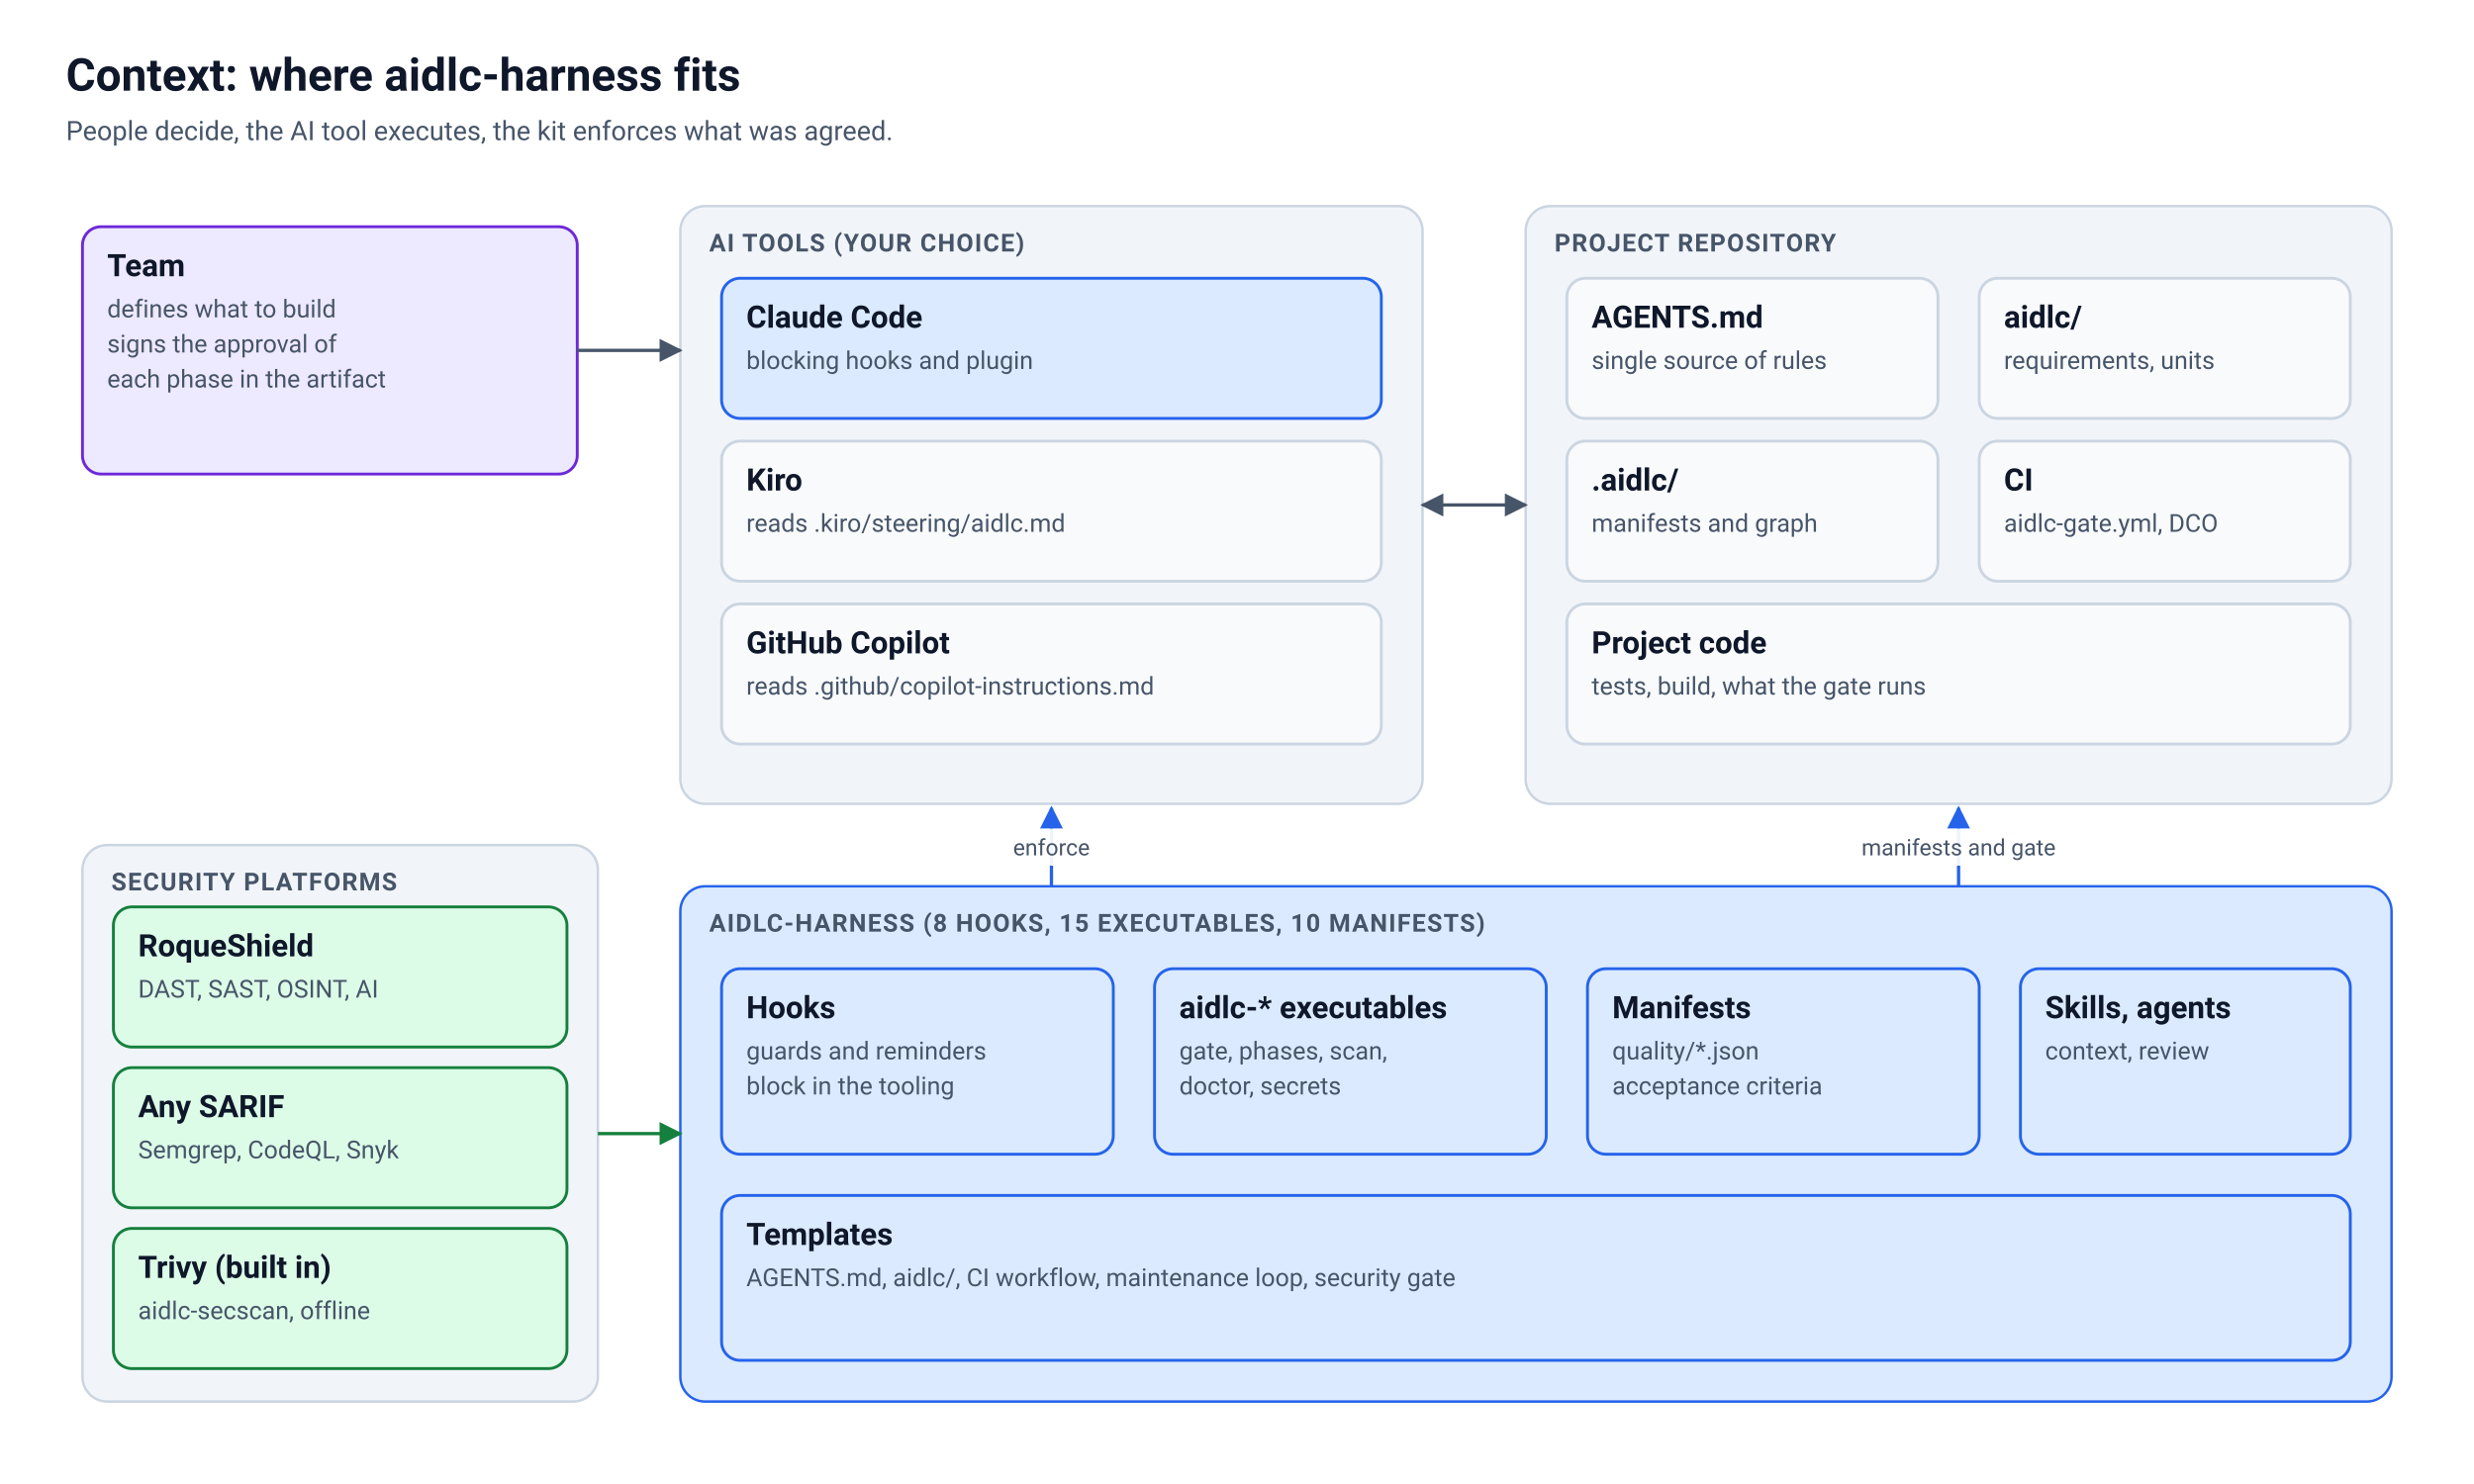
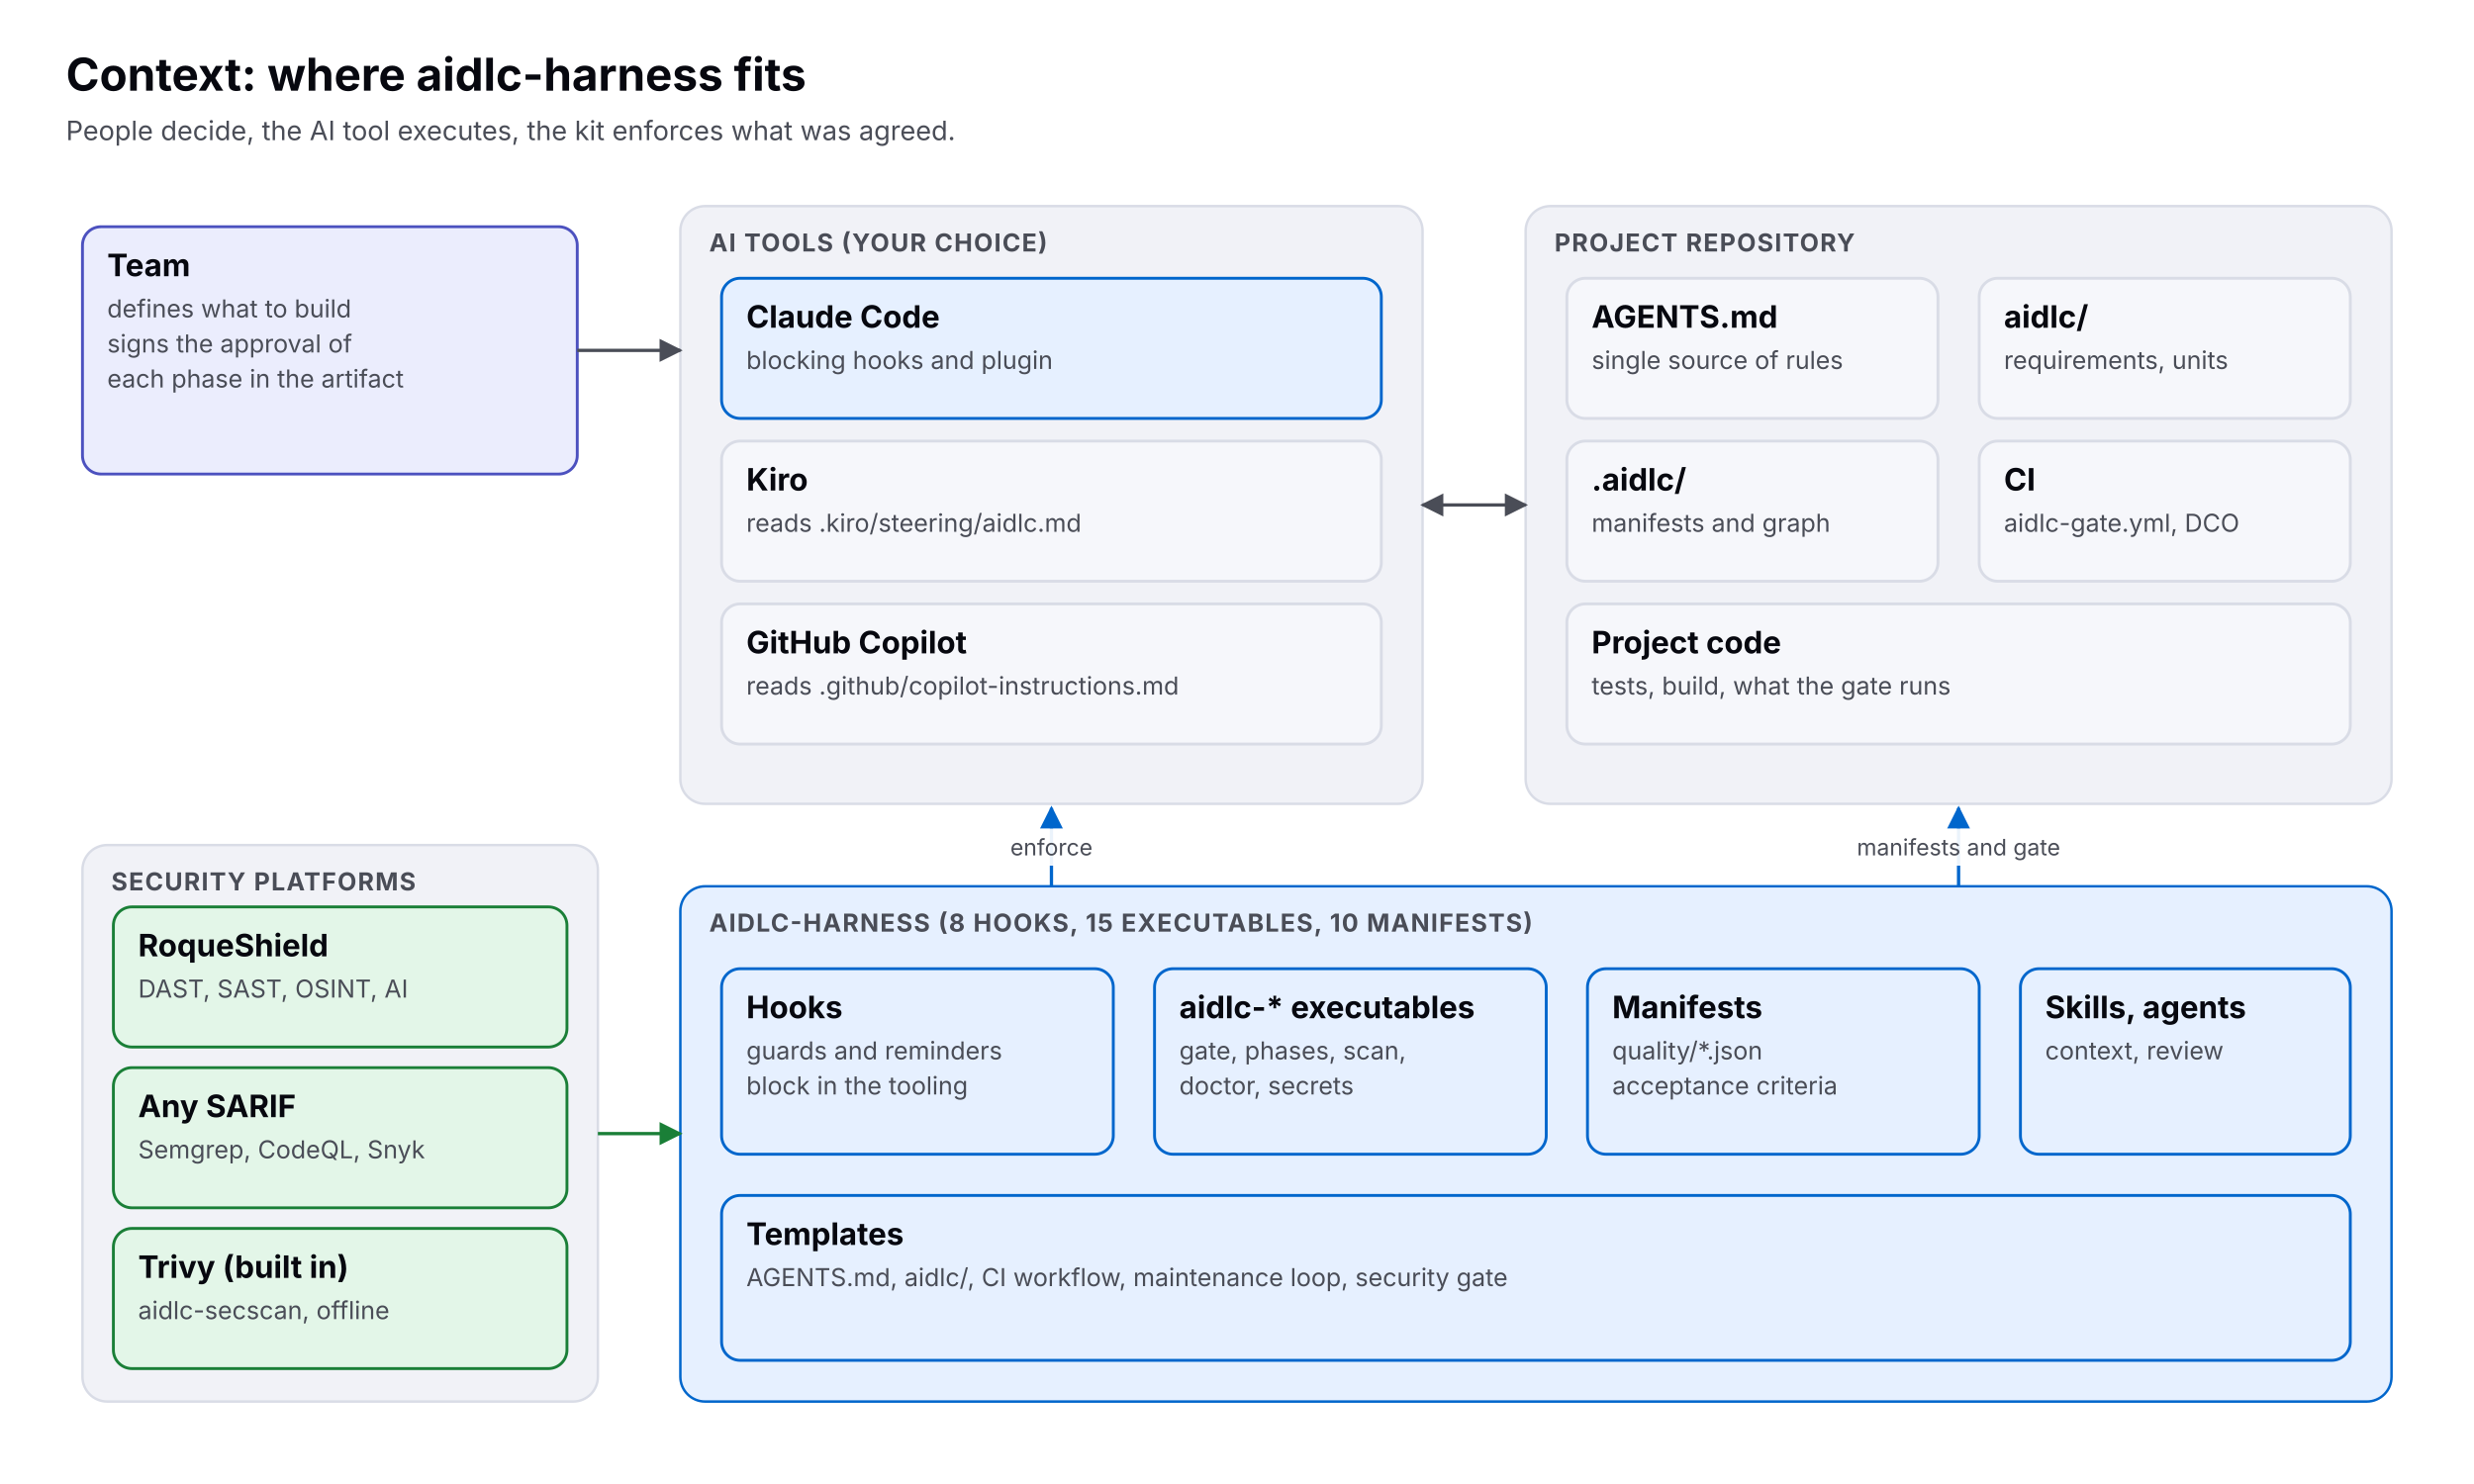
- <svg xmlns="http://www.w3.org/2000/svg" viewBox="0 0 1200 720" width="1200" height="720" font-family="system-ui, -apple-system, 'Segoe UI', Roboto, 'Helvetica Neue', Arial, sans-serif" role="img" aria-label="System context">
+ <svg xmlns="http://www.w3.org/2000/svg" viewBox="0 0 1200 720" width="1200" height="720" font-family="Inter, 'Segoe UI', system-ui, -apple-system, Roboto, 'Helvetica Neue', Arial, sans-serif" role="img" aria-label="System context">
  <rect width="1200" height="720" fill="#ffffff" />
  <defs>
    <marker id="ponta-verde" viewBox="0 0 10 10" refX="9" refY="5" markerWidth="7" markerHeight="7" orient="auto-start-reverse">
-       <path d="M0 0L10 5L0 10z" fill="#15803d" />
+       <path d="M0 0L10 5L0 10z" fill="#1a7f37" />
    </marker>
  </defs>
  <defs>
    <marker id="ponta-destaque" viewBox="0 0 10 10" refX="9" refY="5" markerWidth="7" markerHeight="7" orient="auto-start-reverse">
-       <path d="M0 0L10 5L0 10z" fill="#2563eb" />
+       <path d="M0 0L10 5L0 10z" fill="#0066cc" />
    </marker>
  </defs>
  <defs>
    <marker id="ponta-suave" viewBox="0 0 10 10" refX="9" refY="5" markerWidth="7" markerHeight="7" orient="auto-start-reverse">
-       <path d="M0 0L10 5L0 10z" fill="#475569" />
+       <path d="M0 0L10 5L0 10z" fill="#4a4d57" />
    </marker>
  </defs>
-   <text x="32" y="44" font-size="22" font-weight="700" fill="#0f172a">Context: where aidlc-harness fits</text>
-   <text x="32" y="68" font-size="13" fill="#475569">People decide, the AI tool executes, the kit enforces what was agreed.</text>
+   <text x="32" y="44" font-size="22" font-weight="700" fill="#07080f">Context: where aidlc-harness fits</text>
+   <text x="32" y="68" font-size="13" fill="#4a4d57">People decide, the AI tool executes, the kit enforces what was agreed.</text>
  <g>
-     <rect x="40" y="110" width="240" height="120" rx="9" fill="#ede9fe" stroke="#6d28d9" stroke-width="1.4" />
-     <text x="52" y="134" font-size="15" font-weight="700" fill="#0f172a">Team</text>
-     <text x="52" y="154" font-size="12" fill="#475569">defines what to build</text>
-     <text x="52" y="171" font-size="12" fill="#475569">signs the approval of</text>
-     <text x="52" y="188" font-size="12" fill="#475569">each phase in the artifact</text>
+     <rect x="40" y="110" width="240" height="120" rx="9" fill="#ebedfd" stroke="#4c51bf" stroke-width="1.4" />
+     <text x="52" y="134" font-size="15" font-weight="700" fill="#07080f">Team</text>
+     <text x="52" y="154" font-size="12" fill="#4a4d57">defines what to build</text>
+     <text x="52" y="171" font-size="12" fill="#4a4d57">signs the approval of</text>
+     <text x="52" y="188" font-size="12" fill="#4a4d57">each phase in the artifact</text>
  </g>
-   <rect x="330" y="100" width="360" height="290" rx="12" fill="#f1f5f9" stroke="#cbd5e1" stroke-width="1.2" />
-   <text x="344" y="122" font-size="12" font-weight="700" letter-spacing="0.6" fill="#475569">AI TOOLS (YOUR CHOICE)</text>
+   <rect x="330" y="100" width="360" height="290" rx="12" fill="#f1f2f7" stroke="#d9dce6" stroke-width="1.2" />
+   <text x="344" y="122" font-size="12" font-weight="700" letter-spacing="0.6" fill="#4a4d57">AI TOOLS (YOUR CHOICE)</text>
  <g>
-     <rect x="350" y="135" width="320" height="68" rx="9" fill="#dbeafe" stroke="#2563eb" stroke-width="1.4" />
-     <text x="362" y="159" font-size="15" font-weight="700" fill="#0f172a">Claude Code</text>
-     <text x="362" y="179" font-size="12" fill="#475569">blocking hooks and plugin</text>
+     <rect x="350" y="135" width="320" height="68" rx="9" fill="#e6f0ff" stroke="#0066cc" stroke-width="1.4" />
+     <text x="362" y="159" font-size="15" font-weight="700" fill="#07080f">Claude Code</text>
+     <text x="362" y="179" font-size="12" fill="#4a4d57">blocking hooks and plugin</text>
  </g>
  <g>
-     <rect x="350" y="214" width="320" height="68" rx="9" fill="#f8fafc" stroke="#cbd5e1" stroke-width="1.4" />
-     <text x="362" y="238" font-size="15" font-weight="700" fill="#0f172a">Kiro</text>
-     <text x="362" y="258" font-size="12" fill="#475569">reads .kiro/steering/aidlc.md</text>
+     <rect x="350" y="214" width="320" height="68" rx="9" fill="#f6f7fb" stroke="#d9dce6" stroke-width="1.4" />
+     <text x="362" y="238" font-size="15" font-weight="700" fill="#07080f">Kiro</text>
+     <text x="362" y="258" font-size="12" fill="#4a4d57">reads .kiro/steering/aidlc.md</text>
  </g>
  <g>
-     <rect x="350" y="293" width="320" height="68" rx="9" fill="#f8fafc" stroke="#cbd5e1" stroke-width="1.4" />
-     <text x="362" y="317" font-size="15" font-weight="700" fill="#0f172a">GitHub Copilot</text>
-     <text x="362" y="337" font-size="12" fill="#475569">reads .github/copilot-instructions.md</text>
+     <rect x="350" y="293" width="320" height="68" rx="9" fill="#f6f7fb" stroke="#d9dce6" stroke-width="1.4" />
+     <text x="362" y="317" font-size="15" font-weight="700" fill="#07080f">GitHub Copilot</text>
+     <text x="362" y="337" font-size="12" fill="#4a4d57">reads .github/copilot-instructions.md</text>
  </g>
-   <rect x="740" y="100" width="420" height="290" rx="12" fill="#f1f5f9" stroke="#cbd5e1" stroke-width="1.2" />
-   <text x="754" y="122" font-size="12" font-weight="700" letter-spacing="0.6" fill="#475569">PROJECT REPOSITORY</text>
+   <rect x="740" y="100" width="420" height="290" rx="12" fill="#f1f2f7" stroke="#d9dce6" stroke-width="1.2" />
+   <text x="754" y="122" font-size="12" font-weight="700" letter-spacing="0.6" fill="#4a4d57">PROJECT REPOSITORY</text>
  <g>
-     <rect x="760" y="135" width="180" height="68" rx="9" fill="#f8fafc" stroke="#cbd5e1" stroke-width="1.4" />
-     <text x="772" y="159" font-size="15" font-weight="700" fill="#0f172a">AGENTS.md</text>
-     <text x="772" y="179" font-size="12" fill="#475569">single source of rules</text>
+     <rect x="760" y="135" width="180" height="68" rx="9" fill="#f6f7fb" stroke="#d9dce6" stroke-width="1.4" />
+     <text x="772" y="159" font-size="15" font-weight="700" fill="#07080f">AGENTS.md</text>
+     <text x="772" y="179" font-size="12" fill="#4a4d57">single source of rules</text>
  </g>
  <g>
-     <rect x="960" y="135" width="180" height="68" rx="9" fill="#f8fafc" stroke="#cbd5e1" stroke-width="1.4" />
-     <text x="972" y="159" font-size="15" font-weight="700" fill="#0f172a">aidlc/</text>
-     <text x="972" y="179" font-size="12" fill="#475569">requirements, units</text>
+     <rect x="960" y="135" width="180" height="68" rx="9" fill="#f6f7fb" stroke="#d9dce6" stroke-width="1.4" />
+     <text x="972" y="159" font-size="15" font-weight="700" fill="#07080f">aidlc/</text>
+     <text x="972" y="179" font-size="12" fill="#4a4d57">requirements, units</text>
  </g>
  <g>
-     <rect x="760" y="214" width="180" height="68" rx="9" fill="#f8fafc" stroke="#cbd5e1" stroke-width="1.4" />
-     <text x="772" y="238" font-size="15" font-weight="700" fill="#0f172a">.aidlc/</text>
-     <text x="772" y="258" font-size="12" fill="#475569">manifests and graph</text>
+     <rect x="760" y="214" width="180" height="68" rx="9" fill="#f6f7fb" stroke="#d9dce6" stroke-width="1.4" />
+     <text x="772" y="238" font-size="15" font-weight="700" fill="#07080f">.aidlc/</text>
+     <text x="772" y="258" font-size="12" fill="#4a4d57">manifests and graph</text>
  </g>
  <g>
-     <rect x="960" y="214" width="180" height="68" rx="9" fill="#f8fafc" stroke="#cbd5e1" stroke-width="1.4" />
-     <text x="972" y="238" font-size="15" font-weight="700" fill="#0f172a">CI</text>
-     <text x="972" y="258" font-size="12" fill="#475569">aidlc-gate.yml, DCO</text>
+     <rect x="960" y="214" width="180" height="68" rx="9" fill="#f6f7fb" stroke="#d9dce6" stroke-width="1.4" />
+     <text x="972" y="238" font-size="15" font-weight="700" fill="#07080f">CI</text>
+     <text x="972" y="258" font-size="12" fill="#4a4d57">aidlc-gate.yml, DCO</text>
  </g>
  <g>
-     <rect x="760" y="293" width="380" height="68" rx="9" fill="#f8fafc" stroke="#cbd5e1" stroke-width="1.4" />
-     <text x="772" y="317" font-size="15" font-weight="700" fill="#0f172a">Project code</text>
-     <text x="772" y="337" font-size="12" fill="#475569">tests, build, what the gate runs</text>
+     <rect x="760" y="293" width="380" height="68" rx="9" fill="#f6f7fb" stroke="#d9dce6" stroke-width="1.4" />
+     <text x="772" y="317" font-size="15" font-weight="700" fill="#07080f">Project code</text>
+     <text x="772" y="337" font-size="12" fill="#4a4d57">tests, build, what the gate runs</text>
  </g>
-   <rect x="330" y="430" width="830" height="250" rx="12" fill="#dbeafe" stroke="#2563eb" stroke-width="1.2" />
-   <text x="344" y="452" font-size="12" font-weight="700" letter-spacing="0.6" fill="#475569">AIDLC-HARNESS (8 HOOKS, 15 EXECUTABLES, 10 MANIFESTS)</text>
+   <rect x="330" y="430" width="830" height="250" rx="12" fill="#e6f0ff" stroke="#0066cc" stroke-width="1.2" />
+   <text x="344" y="452" font-size="12" font-weight="700" letter-spacing="0.6" fill="#4a4d57">AIDLC-HARNESS (8 HOOKS, 15 EXECUTABLES, 10 MANIFESTS)</text>
  <g>
-     <rect x="350" y="470" width="190" height="90" rx="9" fill="#dbeafe" stroke="#2563eb" stroke-width="1.4" />
-     <text x="362" y="494" font-size="15" font-weight="700" fill="#0f172a">Hooks</text>
-     <text x="362" y="514" font-size="12" fill="#475569">guards and reminders</text>
-     <text x="362" y="531" font-size="12" fill="#475569">block in the tooling</text>
+     <rect x="350" y="470" width="190" height="90" rx="9" fill="#e6f0ff" stroke="#0066cc" stroke-width="1.4" />
+     <text x="362" y="494" font-size="15" font-weight="700" fill="#07080f">Hooks</text>
+     <text x="362" y="514" font-size="12" fill="#4a4d57">guards and reminders</text>
+     <text x="362" y="531" font-size="12" fill="#4a4d57">block in the tooling</text>
  </g>
  <g>
-     <rect x="560" y="470" width="190" height="90" rx="9" fill="#dbeafe" stroke="#2563eb" stroke-width="1.4" />
-     <text x="572" y="494" font-size="15" font-weight="700" fill="#0f172a">aidlc-* executables</text>
-     <text x="572" y="514" font-size="12" fill="#475569">gate, phases, scan,</text>
-     <text x="572" y="531" font-size="12" fill="#475569">doctor, secrets</text>
+     <rect x="560" y="470" width="190" height="90" rx="9" fill="#e6f0ff" stroke="#0066cc" stroke-width="1.4" />
+     <text x="572" y="494" font-size="15" font-weight="700" fill="#07080f">aidlc-* executables</text>
+     <text x="572" y="514" font-size="12" fill="#4a4d57">gate, phases, scan,</text>
+     <text x="572" y="531" font-size="12" fill="#4a4d57">doctor, secrets</text>
  </g>
  <g>
-     <rect x="770" y="470" width="190" height="90" rx="9" fill="#dbeafe" stroke="#2563eb" stroke-width="1.4" />
-     <text x="782" y="494" font-size="15" font-weight="700" fill="#0f172a">Manifests</text>
-     <text x="782" y="514" font-size="12" fill="#475569">quality/*.json</text>
-     <text x="782" y="531" font-size="12" fill="#475569">acceptance criteria</text>
+     <rect x="770" y="470" width="190" height="90" rx="9" fill="#e6f0ff" stroke="#0066cc" stroke-width="1.4" />
+     <text x="782" y="494" font-size="15" font-weight="700" fill="#07080f">Manifests</text>
+     <text x="782" y="514" font-size="12" fill="#4a4d57">quality/*.json</text>
+     <text x="782" y="531" font-size="12" fill="#4a4d57">acceptance criteria</text>
  </g>
  <g>
-     <rect x="980" y="470" width="160" height="90" rx="9" fill="#dbeafe" stroke="#2563eb" stroke-width="1.4" />
-     <text x="992" y="494" font-size="15" font-weight="700" fill="#0f172a">Skills, agents</text>
-     <text x="992" y="514" font-size="12" fill="#475569">context, review</text>
+     <rect x="980" y="470" width="160" height="90" rx="9" fill="#e6f0ff" stroke="#0066cc" stroke-width="1.4" />
+     <text x="992" y="494" font-size="15" font-weight="700" fill="#07080f">Skills, agents</text>
+     <text x="992" y="514" font-size="12" fill="#4a4d57">context, review</text>
  </g>
  <g>
-     <rect x="350" y="580" width="790" height="80" rx="9" fill="#dbeafe" stroke="#2563eb" stroke-width="1.4" />
-     <text x="362" y="604" font-size="15" font-weight="700" fill="#0f172a">Templates</text>
-     <text x="362" y="624" font-size="12" fill="#475569">AGENTS.md, aidlc/, CI workflow, maintenance loop, security gate</text>
+     <rect x="350" y="580" width="790" height="80" rx="9" fill="#e6f0ff" stroke="#0066cc" stroke-width="1.4" />
+     <text x="362" y="604" font-size="15" font-weight="700" fill="#07080f">Templates</text>
+     <text x="362" y="624" font-size="12" fill="#4a4d57">AGENTS.md, aidlc/, CI workflow, maintenance loop, security gate</text>
  </g>
-   <rect x="40" y="410" width="250" height="270" rx="12" fill="#f1f5f9" stroke="#cbd5e1" stroke-width="1.2" />
-   <text x="54" y="432" font-size="12" font-weight="700" letter-spacing="0.6" fill="#475569">SECURITY PLATFORMS</text>
+   <rect x="40" y="410" width="250" height="270" rx="12" fill="#f1f2f7" stroke="#d9dce6" stroke-width="1.2" />
+   <text x="54" y="432" font-size="12" font-weight="700" letter-spacing="0.6" fill="#4a4d57">SECURITY PLATFORMS</text>
  <g>
-     <rect x="55" y="440" width="220" height="68" rx="9" fill="#dcfce7" stroke="#15803d" stroke-width="1.4" />
-     <text x="67" y="464" font-size="15" font-weight="700" fill="#0f172a">RoqueShield</text>
-     <text x="67" y="484" font-size="12" fill="#475569">DAST, SAST, OSINT, AI</text>
+     <rect x="55" y="440" width="220" height="68" rx="9" fill="#e3f6e8" stroke="#1a7f37" stroke-width="1.4" />
+     <text x="67" y="464" font-size="15" font-weight="700" fill="#07080f">RoqueShield</text>
+     <text x="67" y="484" font-size="12" fill="#4a4d57">DAST, SAST, OSINT, AI</text>
  </g>
  <g>
-     <rect x="55" y="518" width="220" height="68" rx="9" fill="#dcfce7" stroke="#15803d" stroke-width="1.4" />
-     <text x="67" y="542" font-size="15" font-weight="700" fill="#0f172a">Any SARIF</text>
-     <text x="67" y="562" font-size="12" fill="#475569">Semgrep, CodeQL, Snyk</text>
+     <rect x="55" y="518" width="220" height="68" rx="9" fill="#e3f6e8" stroke="#1a7f37" stroke-width="1.4" />
+     <text x="67" y="542" font-size="15" font-weight="700" fill="#07080f">Any SARIF</text>
+     <text x="67" y="562" font-size="12" fill="#4a4d57">Semgrep, CodeQL, Snyk</text>
  </g>
  <g>
-     <rect x="55" y="596" width="220" height="68" rx="9" fill="#dcfce7" stroke="#15803d" stroke-width="1.4" />
-     <text x="67" y="620" font-size="15" font-weight="700" fill="#0f172a">Trivy (built in)</text>
-     <text x="67" y="640" font-size="12" fill="#475569">aidlc-secscan, offline</text>
+     <rect x="55" y="596" width="220" height="68" rx="9" fill="#e3f6e8" stroke="#1a7f37" stroke-width="1.4" />
+     <text x="67" y="620" font-size="15" font-weight="700" fill="#07080f">Trivy (built in)</text>
+     <text x="67" y="640" font-size="12" fill="#4a4d57">aidlc-secscan, offline</text>
  </g>
-   <path d="M280 170 L330 170" fill="none" stroke="#475569" stroke-width="1.6" marker-end="url(#ponta-suave)" />
-   <path d="M690 245 L740 245" fill="none" stroke="#475569" stroke-width="1.6" marker-end="url(#ponta-suave)" marker-start="url(#ponta-suave)" />
-   <path d="M510 430 L510 392" fill="none" stroke="#2563eb" stroke-width="1.6" marker-end="url(#ponta-destaque)" />
+   <path d="M280 170 L330 170" fill="none" stroke="#4a4d57" stroke-width="1.6" marker-end="url(#ponta-suave)" />
+   <path d="M690 245 L740 245" fill="none" stroke="#4a4d57" stroke-width="1.6" marker-end="url(#ponta-suave)" marker-start="url(#ponta-suave)" />
+   <path d="M510 430 L510 392" fill="none" stroke="#0066cc" stroke-width="1.6" marker-end="url(#ponta-destaque)" />
  <rect x="482.5" y="402" width="55" height="18" rx="4" fill="#ffffff" opacity="0.92" />
-   <text x="510" y="415" font-size="11" text-anchor="middle" fill="#475569">enforce</text>
-   <path d="M950 430 L950 392" fill="none" stroke="#2563eb" stroke-width="1.6" marker-end="url(#ponta-destaque)" />
+   <text x="510" y="415" font-size="11" text-anchor="middle" fill="#4a4d57">enforce</text>
+   <path d="M950 430 L950 392" fill="none" stroke="#0066cc" stroke-width="1.6" marker-end="url(#ponta-destaque)" />
  <rect x="887.5" y="402" width="125" height="18" rx="4" fill="#ffffff" opacity="0.92" />
-   <text x="950" y="415" font-size="11" text-anchor="middle" fill="#475569">manifests and gate</text>
-   <path d="M290 550 L330 550" fill="none" stroke="#15803d" stroke-width="1.6" marker-end="url(#ponta-verde)" />
+   <text x="950" y="415" font-size="11" text-anchor="middle" fill="#4a4d57">manifests and gate</text>
+   <path d="M290 550 L330 550" fill="none" stroke="#1a7f37" stroke-width="1.6" marker-end="url(#ponta-verde)" />
</svg>
